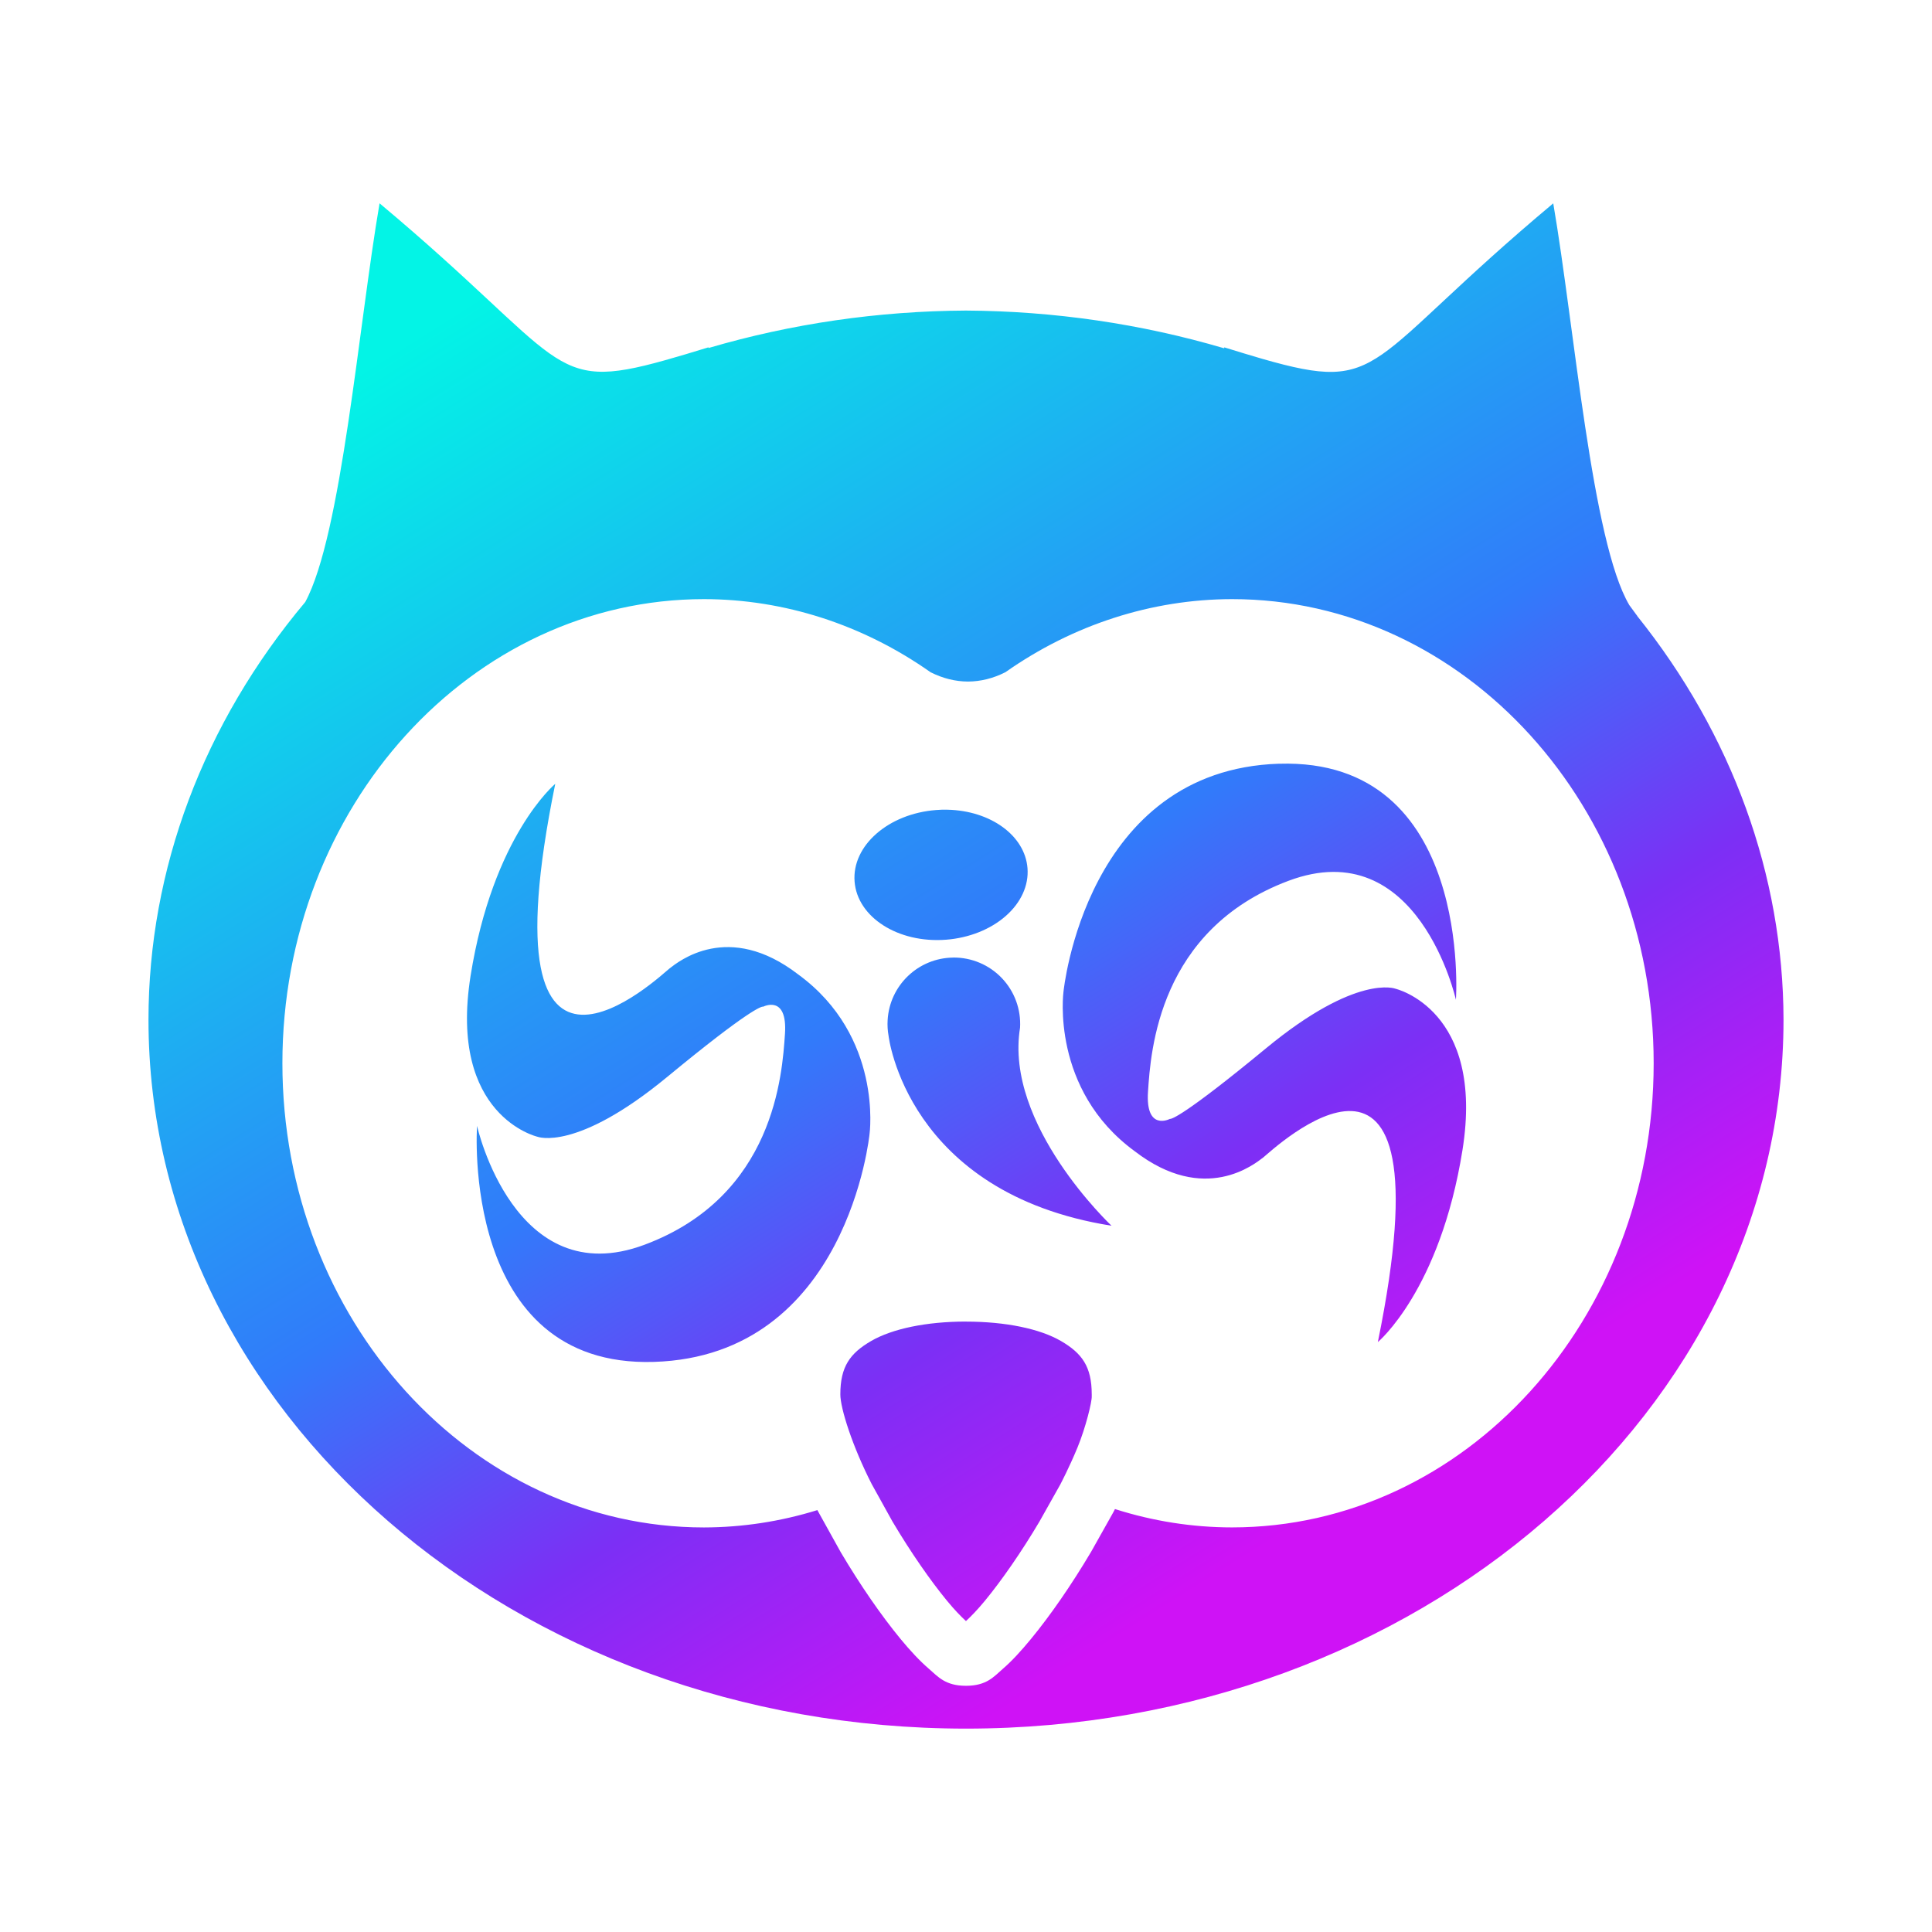
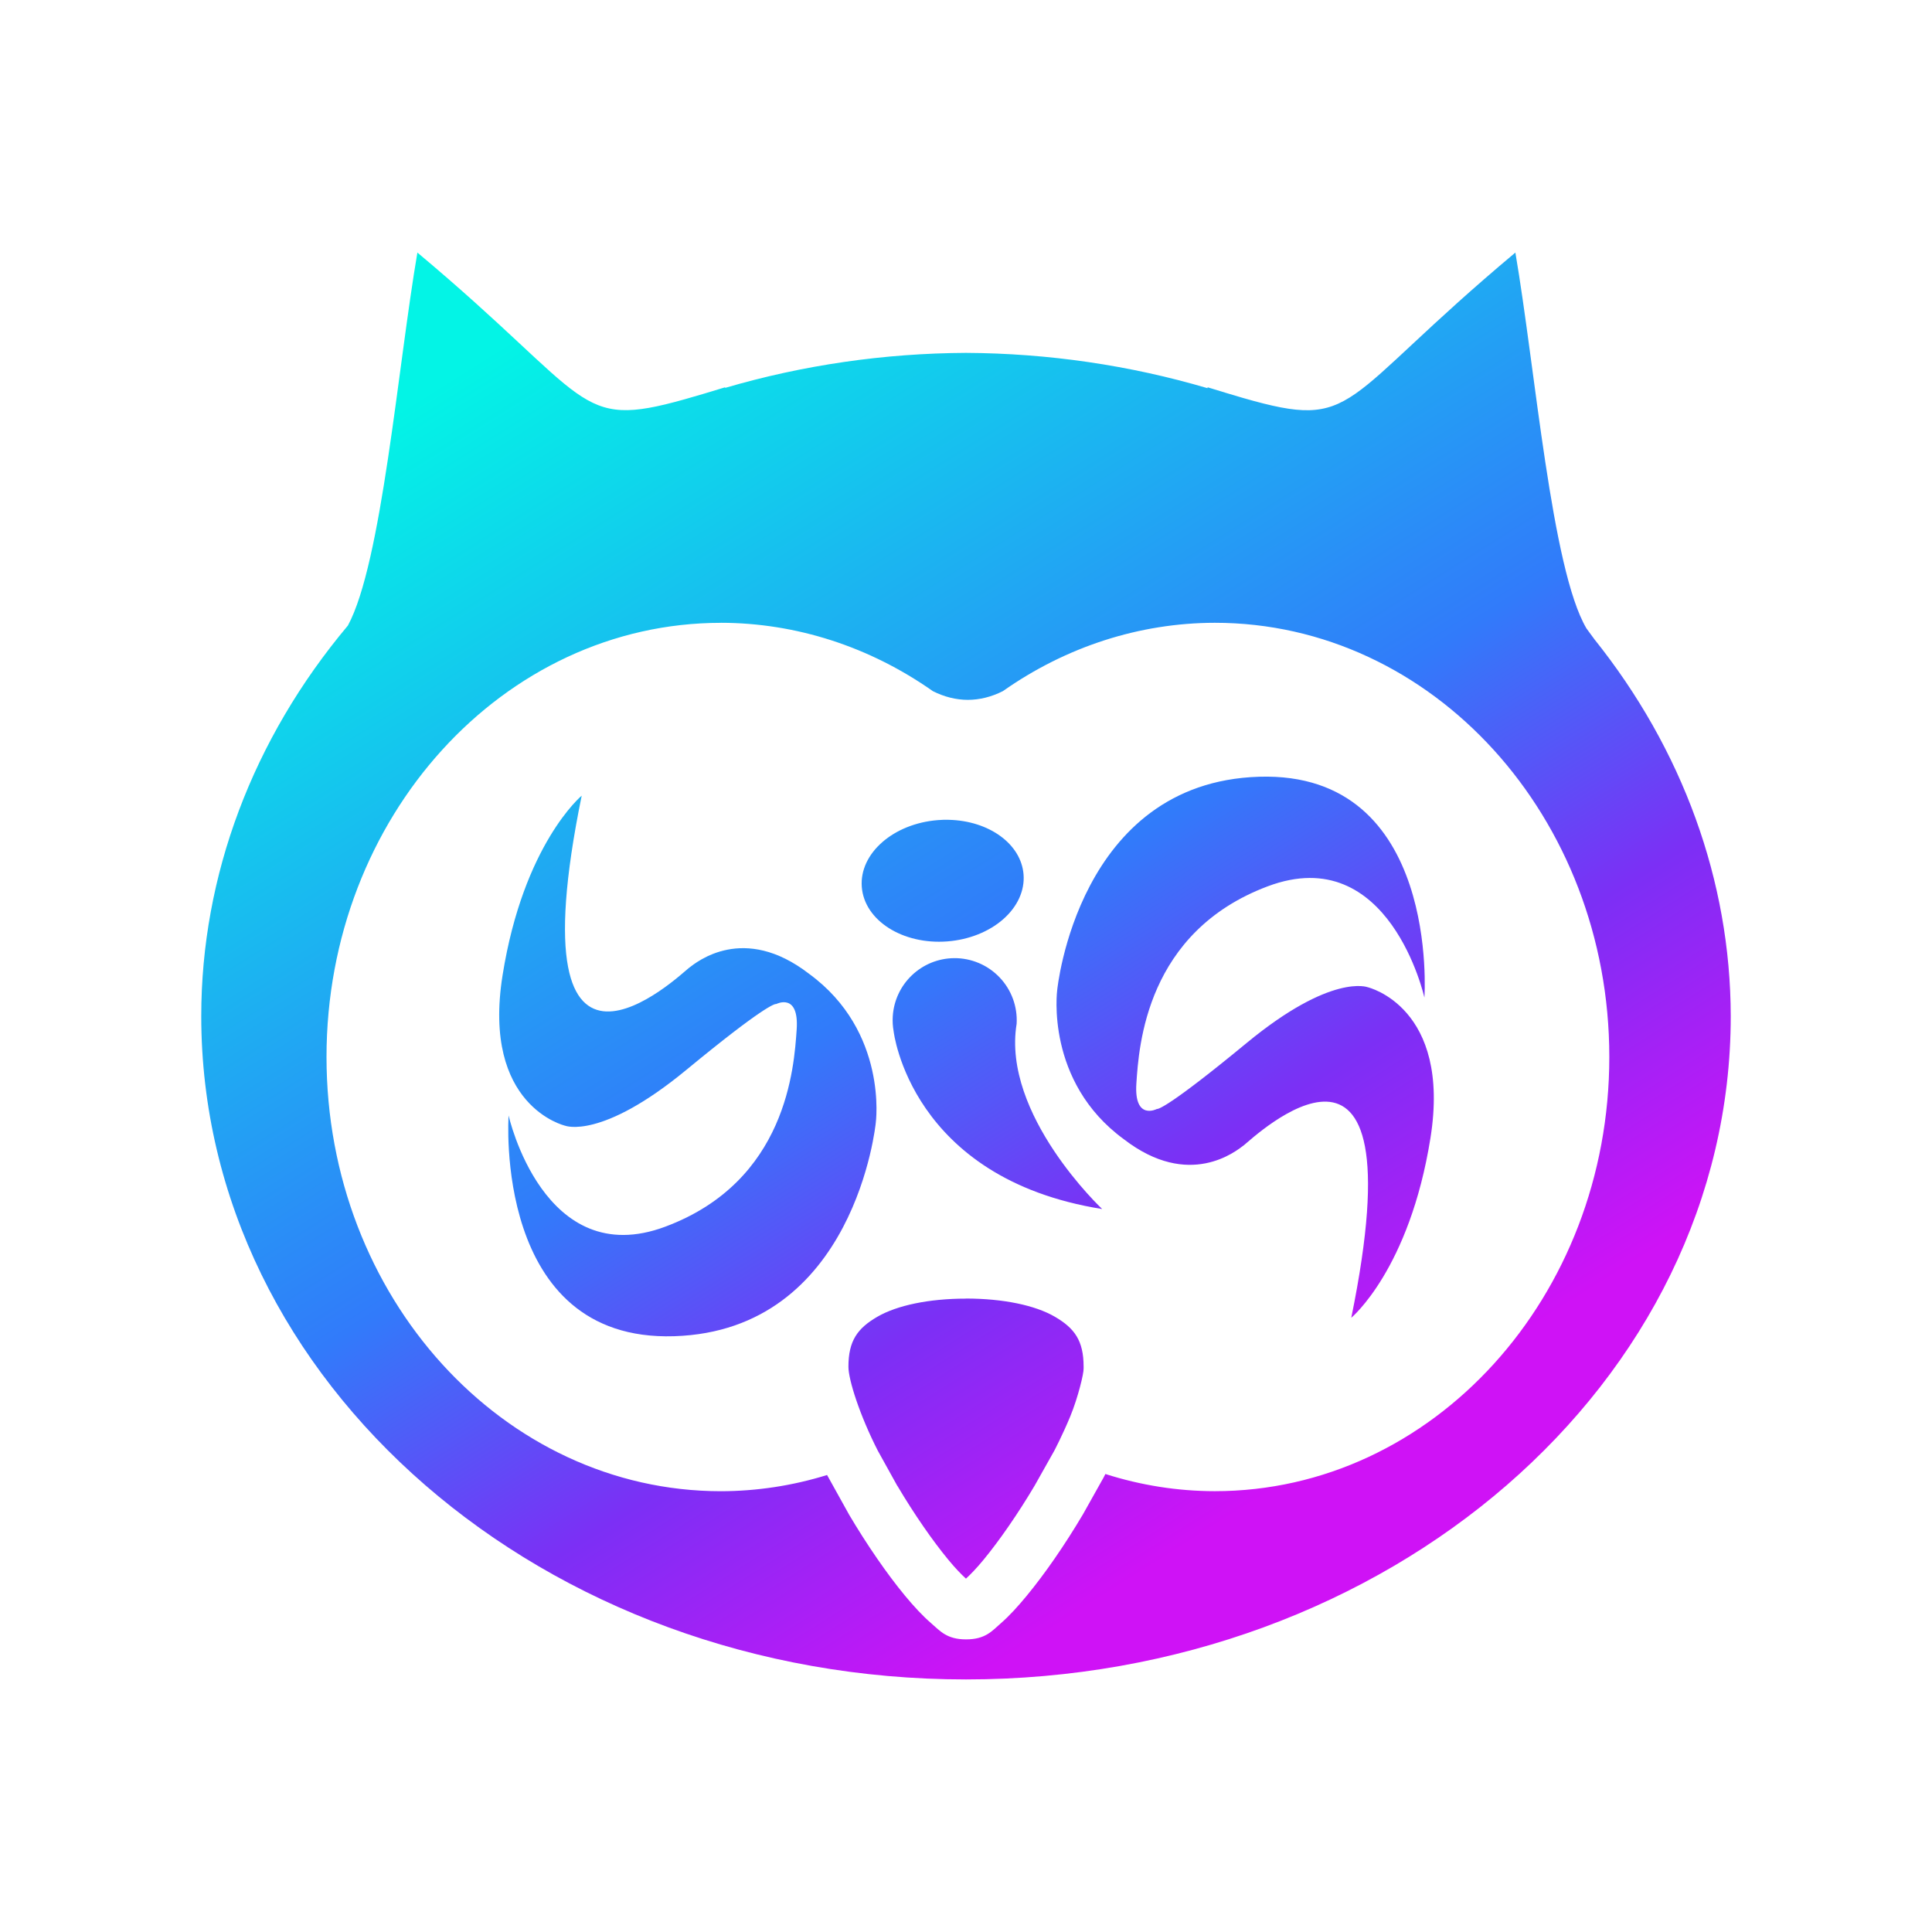
<svg xmlns="http://www.w3.org/2000/svg" xmlns:xlink="http://www.w3.org/1999/xlink" width="48" height="48" viewBox="0 0 48 48" version="1.1" id="svg26">
  <defs id="defs21">
    <radialGradient cx="0" cy="0" r="1" gradientUnits="userSpaceOnUse" gradientTransform="matrix(0,11,-11,0,12,1)" id="radialGradient2">
      <stop stop-color="#1D4775" id="stop1" />
      <stop offset="1" stop-color="#002A43" id="stop2" />
    </radialGradient>
    <linearGradient id="linear-gradient" x1="100.05" x2="100.05" y1="164.11" y2="3.23" gradientUnits="userSpaceOnUse">
      <stop offset="0" id="stop3" />
      <stop offset=".6" stop-color="#fff" id="stop4" />
      <stop offset=".66" stop-color="#fff" id="stop5" />
      <stop offset=".7" stop-color="#fafafa" id="stop6" />
      <stop offset=".74" stop-color="#ececec" id="stop7" />
      <stop offset=".78" stop-color="#d5d5d5" id="stop8" />
      <stop offset=".83" stop-color="#b4b4b4" id="stop9" />
      <stop offset=".88" stop-color="#8a8a8a" id="stop10" />
      <stop offset=".93" stop-color="#575757" id="stop11" />
      <stop offset=".98" stop-color="#1b1b1b" id="stop12" />
      <stop offset="1" id="stop13" />
    </linearGradient>
    <linearGradient x1="106.56" x2="195.62" y1="83.76" y2="83.76" gradientUnits="userSpaceOnUse" id="linearGradient15">
      <stop offset="0" id="stop14" />
      <stop offset="1" stop-color="#fff" id="stop15" />
    </linearGradient>
    <linearGradient x1="100.54" x2="100.54" y1="86.27" y2="5.83" gradientUnits="userSpaceOnUse" id="linearGradient17">
      <stop offset="0" stop-color="#fff" stop-opacity=".6" id="stop16" />
      <stop offset="1" stop-color="#fff" stop-opacity="0" id="stop17" />
    </linearGradient>
    <style id="style2">.cls-3{fill:#0d0e0e}</style>
    <radialGradient id="paint0_radial_313_57-5" cx="0" cy="0" r="1" gradientUnits="userSpaceOnUse" gradientTransform="matrix(0,11,-11,0,12,1)">
      <stop stop-color="#1D4775" id="stop18" />
      <stop offset="1" stop-color="#002A43" id="stop19" />
    </radialGradient>
    <linearGradient xlink:href="#linearGradient37" id="linearGradient38" x1="4.525" y1="30.605" x2="19.912" y2="48.942" gradientUnits="userSpaceOnUse" gradientTransform="matrix(1.984334,0,0,2.012723,-0.2460836,-56.05288)" />
    <linearGradient id="linearGradient37">
      <stop style="stop-color:#2082eb;stop-opacity:0.996;" offset="0" id="stop20" />
      <stop style="stop-color:#a884ff;stop-opacity:1;" offset="1" id="stop21" />
    </linearGradient>
-     <linearGradient xlink:href="#linearGradient1" id="linearGradient14" gradientUnits="userSpaceOnUse" gradientTransform="matrix(0.5101526,0,0,0.5101526,115.9493,-217.8725)" x1="-211.43" y1="446.257" x2="-173.199" y2="507.021" />
+     <linearGradient xlink:href="#linearGradient1" id="linearGradient14" gradientUnits="userSpaceOnUse" gradientTransform="matrix(0.4772328,0,0,0.4772328,110.0159,-202.2646)" x1="-211.43" y1="446.257" x2="-173.199" y2="507.021" />
    <linearGradient id="linearGradient1">
      <stop style="stop-color:#03f4e6;stop-opacity:1" offset="0" id="stop7-3" />
      <stop style="stop-color:#317bfa;stop-opacity:1" offset="0.545" id="stop13-6" />
      <stop style="stop-color:#7c2ff5;stop-opacity:1" offset="0.765" id="stop14-7" />
      <stop style="stop-color:#cf12f6;stop-opacity:1" offset="1" id="stop12-5" />
    </linearGradient>
  </defs>
  <g id="g1">
-     <path id="path10-3-2-7-6-5" style="fill:url(#linearGradient14);fill-opacity:1;stroke-width:0.855" d="M 9.43,5.052 C 8.909,8.089 8.484,13.295 7.584,14.957 5.053,17.97 3.689,21.603 3.689,25.331 c -3.532e-4,9.729 9.093,17.616 20.311,17.616 11.218,0 20.311,-7.887 20.311,-17.616 -0.007,-3.586 -1.276,-7.084 -3.636,-10.028 h 0.003 c -0.01,-0.011 -0.018,-0.025 -0.028,-0.037 -0.056,-0.078 -0.113,-0.155 -0.17,-0.232 C 39.549,13.463 39.12,8.138 38.59,5.052 33.852,9.018 34.416,9.791 31.364,8.916 31.082,8.835 30.769,8.738 30.417,8.63 l -0.003,0.023 C 28.348,8.044 26.182,7.728 24,7.716 c -2.176,0.011 -4.336,0.325 -6.397,0.93 v -0.017 c -0.405,0.125 -0.759,0.231 -1.074,0.319 -2.91,0.817 -2.428,0.013 -7.099,-3.897 z m 8.062,9.833 c 1.994,0.003 3.947,0.633 5.627,1.816 0.303,0.153 0.616,0.231 0.93,0.232 0.314,-0.001 0.627,-0.079 0.93,-0.232 1.681,-1.182 3.633,-1.812 5.627,-1.816 5.786,-3.84e-4 10.478,5.161 10.479,11.53 7e-5,6.37 -4.692,11.534 -10.479,11.533 -0.983,-0.001 -1.961,-0.155 -2.905,-0.456 -0.024,0.046 -0.037,0.072 -0.037,0.072 -0.002,0.006 -0.005,0.011 -0.009,0.017 l -0.545,0.97 c -0.002,0.005 -0.005,0.01 -0.009,0.015 -0.481,0.811 -1.007,1.571 -1.488,2.155 -0.241,0.292 -0.466,0.54 -0.695,0.738 -0.228,0.198 -0.403,0.424 -0.92,0.424 -0.512,2.88e-4 -0.692,-0.225 -0.922,-0.424 -0.23,-0.199 -0.459,-0.445 -0.7,-0.737 -0.482,-0.584 -1.007,-1.346 -1.487,-2.156 -0.003,-0.006 -0.007,-0.012 -0.01,-0.018 l -0.541,-0.974 c -0.004,-0.008 -0.009,-0.015 -0.013,-0.023 -0.006,-0.011 -0.011,-0.023 -0.017,-0.033 -0.918,0.284 -1.866,0.429 -2.819,0.431 C 11.706,37.947 7.016,32.784 7.016,26.415 7.018,20.048 11.707,14.887 17.492,14.885 Z m 14.288,4.089 c -4.817,0.152 -5.358,5.666 -5.358,5.666 0,0 -0.328,2.428 1.77,3.962 1.74,1.34 2.984,0.313 3.194,0.154 0.209,-0.16 4.691,-4.441 2.846,4.588 0,0 1.545,-1.285 2.103,-4.772 0.557,-3.487 -1.664,-4.007 -1.664,-4.007 0,0 -0.959,-0.384 -3.22,1.482 -2.049,1.69 -2.345,1.755 -2.382,1.752 h -0.002 -0.002 c 0,0 -0.61,0.318 -0.543,-0.68 0.067,-0.998 0.259,-4.021 3.489,-5.235 3.23,-1.214 4.161,2.955 4.161,2.955 0,0 0.425,-6.016 -4.393,-5.864 z m -17.986,0.501 c 0,0 -1.548,1.287 -2.103,4.772 -0.555,3.485 1.662,3.995 1.662,3.995 0,0 0.959,0.382 3.22,-1.483 2.049,-1.69 2.344,-1.752 2.382,-1.749 h 0.002 0.002 v 0.002 c 0,0 0.611,-0.317 0.543,0.678 -0.068,0.995 -0.26,4.031 -3.491,5.236 -3.231,1.206 -4.159,-2.953 -4.159,-2.953 0,0 -0.423,6.012 4.395,5.863 4.817,-0.15 5.357,-5.666 5.357,-5.666 0,0 0.334,-2.424 -1.772,-3.96 -1.74,-1.34 -2.982,-0.313 -3.194,-0.152 -0.211,0.161 -4.687,4.44 -2.843,-4.583 z m 9.744,0.641 a 1.615,2.154 85.603 0 0 -0.282,0.009 1.615,2.154 85.603 0 0 -2.024,1.776 1.615,2.154 85.603 0 0 2.272,1.446 1.615,2.154 85.603 0 0 2.024,-1.777 1.615,2.154 85.603 0 0 -1.989,-1.453 z m 0.144,3.675 a 1.648,1.648 0 0 0 -1.629,1.553 1.631,1.631 0 0 0 0.023,0.389 c 0,0 0.441,3.909 5.539,4.72 2.61e-4,-0.002 -2.667,-2.504 -2.272,-4.919 a 1.648,1.648 0 0 0 -1.662,-1.744 z m 0.316,9.043 c -0.984,-7.7e-5 -1.834,0.18 -2.357,0.484 -0.523,0.305 -0.763,0.635 -0.763,1.325 -2.67e-4,0.347 0.3,1.291 0.78,2.23 l 0.518,0.934 v 0.002 l 0.002,0.002 h 0.002 v 0.002 c 0.444,0.749 0.939,1.461 1.351,1.961 0.185,0.224 0.342,0.386 0.468,0.501 0.125,-0.115 0.283,-0.277 0.468,-0.501 0.414,-0.502 0.911,-1.216 1.356,-1.968 l 0.528,-0.939 v -0.002 c 3.84e-4,-0.001 0.213,-0.403 0.419,-0.902 0.206,-0.5 0.362,-1.146 0.354,-1.273 -3.84e-4,-0.016 -3.84e-4,-0.031 0,-0.047 -2.84e-4,-0.689 -0.24,-1.02 -0.763,-1.325 -0.523,-0.305 -1.374,-0.482 -2.358,-0.483 h -0.002 -0.002 z" />
+     <path id="path10-3-2-7-6-5" style="fill:url(#linearGradient14);fill-opacity:1;stroke-width:0.8" d="M 10.37,6.275 C 9.883,9.116 9.485,13.986 8.644,15.541 6.276,18.36 5,21.757 5,25.245 5,34.347 13.506,41.725 24,41.725 34.494,41.725 43,34.347 43,25.245 42.994,21.891 41.807,18.618 39.598,15.864 h 0.003 c -0.01,-0.01 -0.017,-0.024 -0.027,-0.034 -0.052,-0.073 -0.106,-0.145 -0.159,-0.217 C 38.546,14.143 38.144,9.161 37.649,6.275 33.217,9.985 33.744,10.708 30.889,9.889 30.625,9.813 30.333,9.723 30.003,9.622 l -0.003,0.022 C 28.067,9.074 26.041,8.778 24,8.767 21.964,8.777 19.944,9.071 18.016,9.637 V 9.622 C 17.636,9.738 17.306,9.838 17.011,9.92 14.289,10.685 14.74,9.933 10.37,6.275 Z m 7.542,9.198 c 1.866,0.003 3.692,0.592 5.264,1.698 0.284,0.143 0.576,0.216 0.87,0.217 0.294,-0.001 0.587,-0.074 0.87,-0.217 1.572,-1.106 3.398,-1.695 5.264,-1.698 5.413,-3.59e-4 9.802,4.828 9.803,10.786 6.6e-5,5.959 -4.389,10.789 -9.803,10.789 -0.919,-10e-4 -1.834,-0.145 -2.717,-0.427 -0.022,0.043 -0.034,0.067 -0.034,0.067 -0.002,0.006 -0.005,0.01 -0.008,0.016 l -0.509,0.908 c -0.002,0.005 -0.005,0.009 -0.008,0.014 -0.45,0.759 -0.942,1.47 -1.392,2.016 -0.225,0.273 -0.436,0.505 -0.65,0.691 -0.214,0.186 -0.377,0.397 -0.861,0.397 -0.479,2.7e-4 -0.647,-0.211 -0.862,-0.397 -0.215,-0.186 -0.429,-0.416 -0.655,-0.689 -0.451,-0.546 -0.942,-1.259 -1.391,-2.017 -0.003,-0.006 -0.006,-0.011 -0.009,-0.017 l -0.506,-0.911 c -0.004,-0.007 -0.009,-0.014 -0.013,-0.022 -0.006,-0.01 -0.01,-0.021 -0.016,-0.031 -0.858,0.266 -1.746,0.401 -2.637,0.403 C 12.499,37.047 8.112,32.217 8.112,26.259 8.114,20.303 12.501,15.475 17.912,15.474 Z m 13.366,3.825 c -4.507,0.142 -5.012,5.3 -5.012,5.3 0,0 -0.307,2.272 1.656,3.706 1.627,1.254 2.792,0.293 2.988,0.144 0.196,-0.149 4.389,-4.155 2.662,4.292 0,0 1.446,-1.202 1.967,-4.464 0.521,-3.262 -1.556,-3.748 -1.556,-3.748 0,0 -0.897,-0.359 -3.012,1.386 -1.917,1.581 -2.193,1.642 -2.228,1.639 h -0.001 -0.001 c 0,0 -0.57,0.297 -0.508,-0.636 0.062,-0.933 0.242,-3.762 3.264,-4.897 3.022,-1.135 3.892,2.764 3.892,2.764 0,0 0.397,-5.628 -4.109,-5.486 z M 14.453,19.767 c 0,0 -1.448,1.204 -1.967,4.464 -0.519,3.26 1.555,3.737 1.555,3.737 0,0 0.897,0.357 3.012,-1.388 1.917,-1.581 2.193,-1.639 2.228,-1.636 h 0.002 0.002 v 0.001 c 0,0 0.572,-0.297 0.508,0.634 -0.064,0.931 -0.243,3.771 -3.266,4.898 -3.022,1.128 -3.891,-2.763 -3.891,-2.763 0,0 -0.395,5.624 4.111,5.484 4.506,-0.14 5.011,-5.3 5.011,-5.3 0,0 0.312,-2.267 -1.658,-3.705 -1.627,-1.254 -2.79,-0.293 -2.988,-0.142 -0.198,0.151 -4.385,4.154 -2.659,-4.287 z m 9.116,0.6 a 1.511,2.015 85.603 0 0 -0.264,0.008 1.511,2.015 85.603 0 0 -1.894,1.661 1.511,2.015 85.603 0 0 2.125,1.353 1.511,2.015 85.603 0 0 1.894,-1.662 1.511,2.015 85.603 0 0 -1.861,-1.359 z m 0.134,3.438 a 1.542,1.542 0 0 0 -1.523,1.453 1.525,1.525 0 0 0 0.022,0.364 c 0,0 0.412,3.656 5.181,4.416 2.45e-4,-0.001 -2.495,-2.343 -2.125,-4.602 a 1.542,1.542 0 0 0 -1.555,-1.631 z m 0.295,8.459 c -0.92,-7.2e-5 -1.716,0.168 -2.205,0.453 -0.489,0.285 -0.714,0.594 -0.714,1.239 -2.5e-4,0.324 0.281,1.208 0.73,2.086 l 0.484,0.873 v 0.001 l 0.002,0.001 h 0.002 v 0.001 c 0.415,0.701 0.878,1.367 1.264,1.834 0.173,0.21 0.32,0.361 0.438,0.469 0.117,-0.108 0.264,-0.259 0.437,-0.469 0.387,-0.469 0.852,-1.138 1.269,-1.841 l 0.494,-0.878 v -0.001 c 3.59e-4,-10e-4 0.199,-0.377 0.392,-0.844 0.193,-0.468 0.338,-1.072 0.331,-1.191 -3.59e-4,-0.015 -3.59e-4,-0.029 0,-0.044 -2.66e-4,-0.645 -0.225,-0.954 -0.714,-1.239 -0.489,-0.285 -1.285,-0.451 -2.206,-0.452 h -0.002 -0.002 z" />
    <rect style="opacity:0;fill:#8abc63;stroke-width:3.78;stroke-miterlimit:2" id="rect1" width="48" height="48" x="0" y="0" />
  </g>
</svg>
